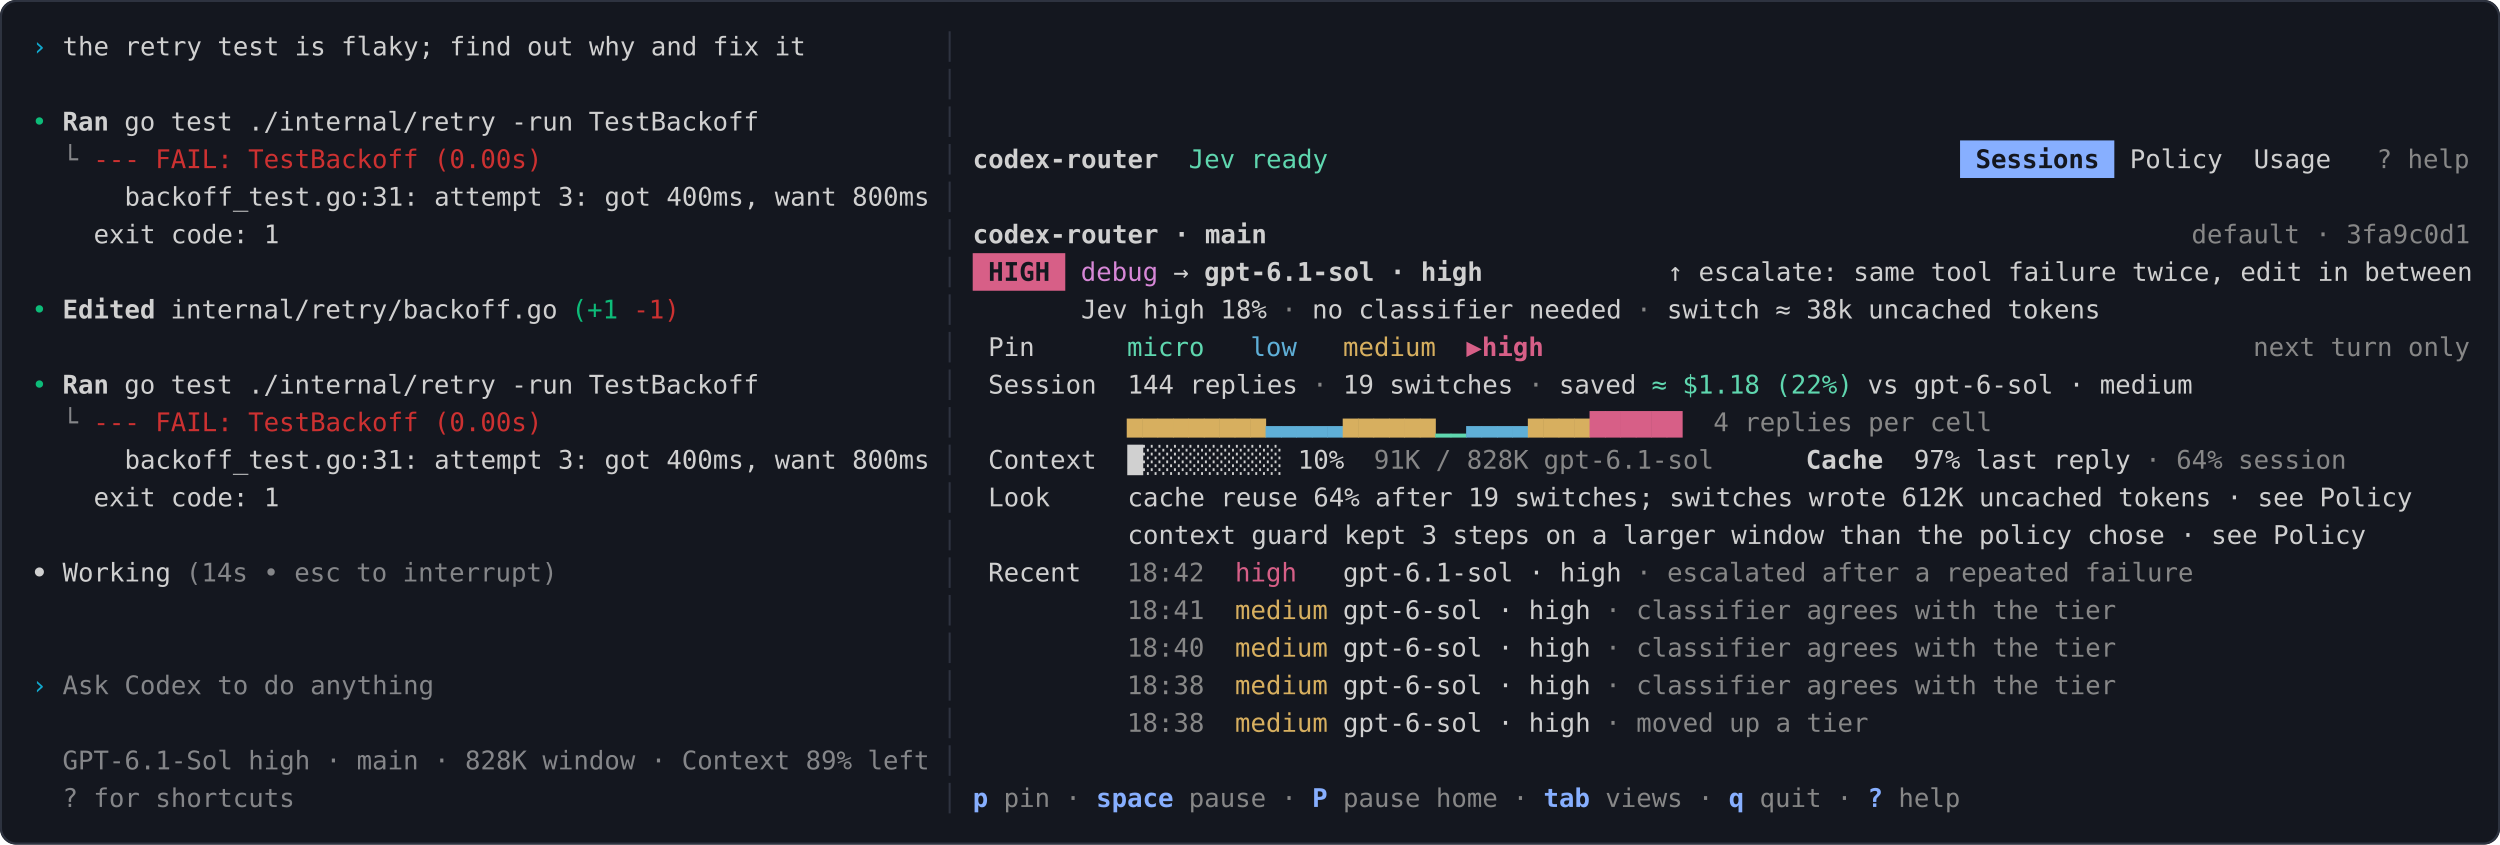
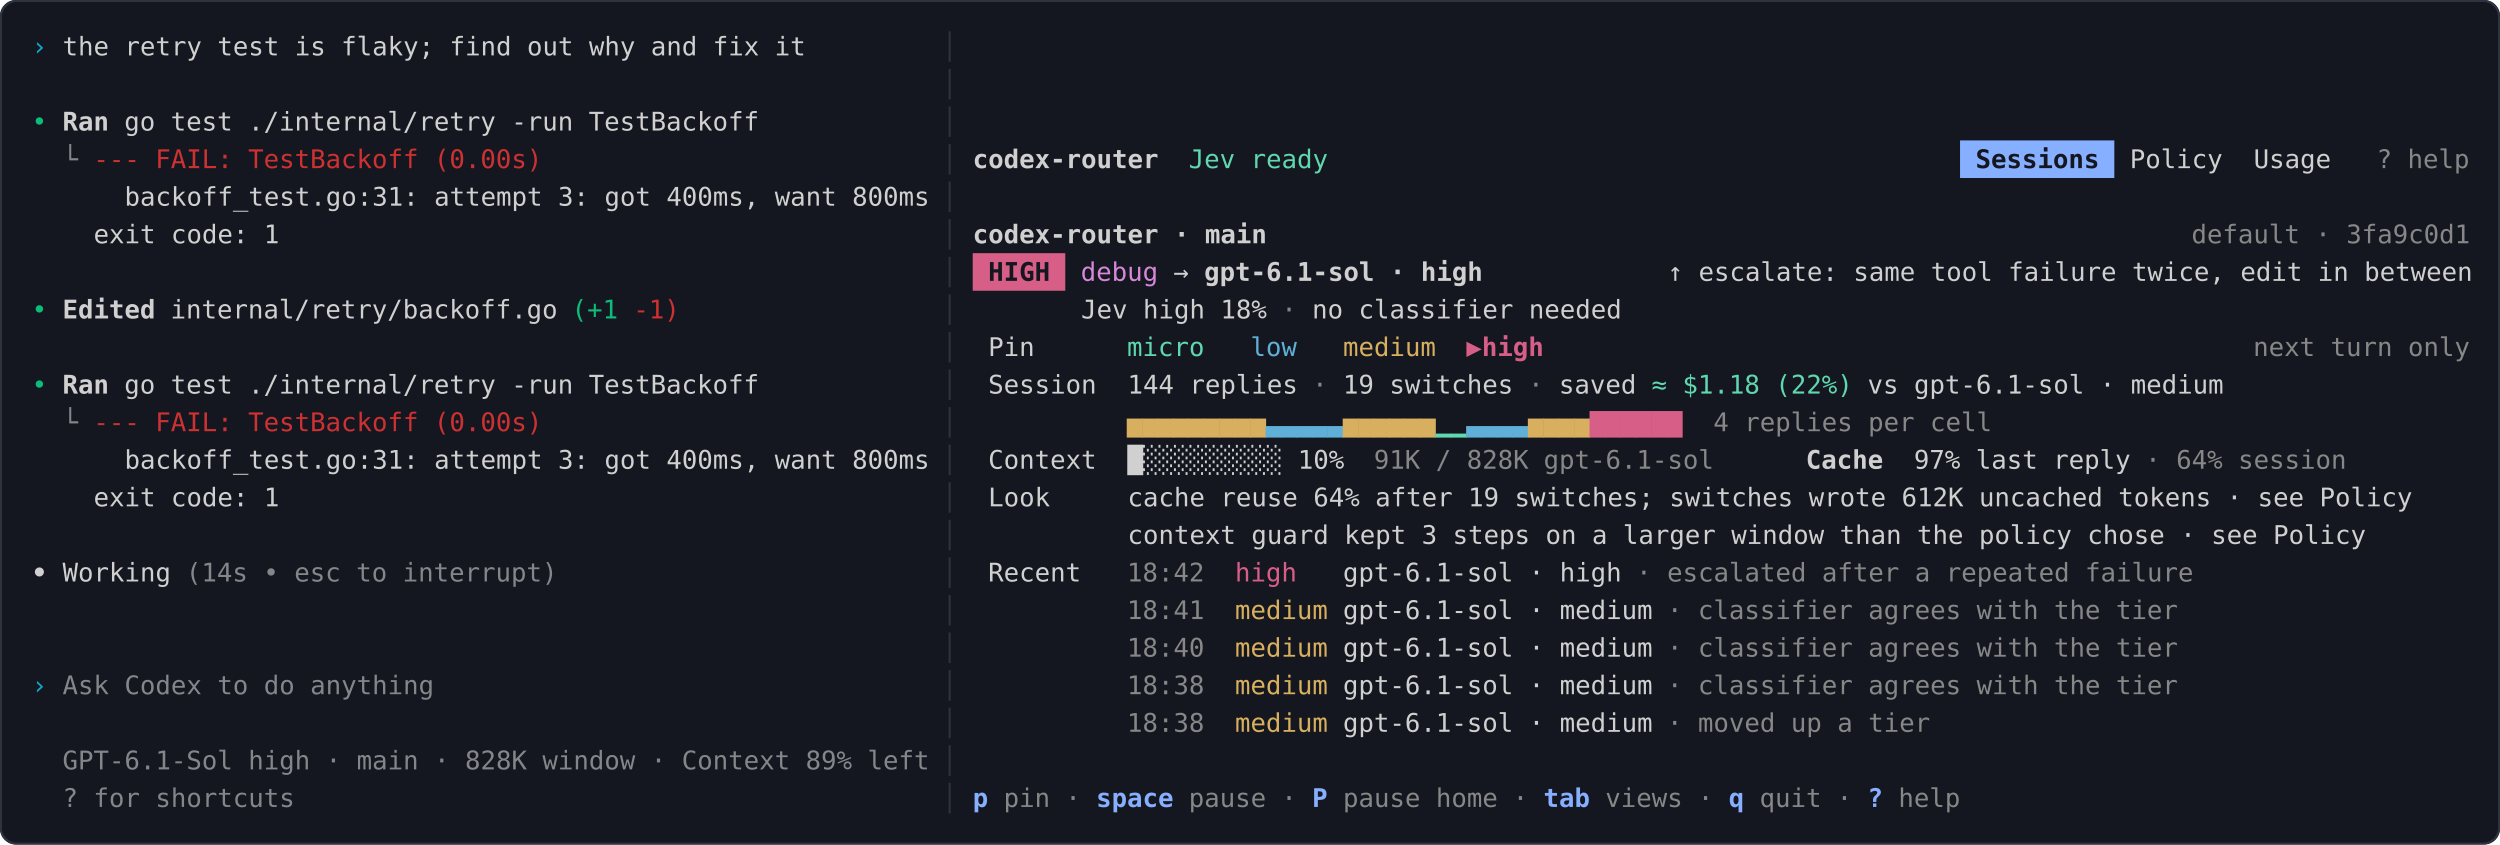
<svg xmlns="http://www.w3.org/2000/svg" viewBox="0 0 1264 427" width="1264" height="427" role="img" aria-labelledby="title desc">
  <style>text { font-family: ui-monospace, SFMono-Regular, Menlo, Consolas, 'DejaVu Sans Mono', monospace; font-size: 13px; }</style>
  <rect width="1264" height="427" rx="8" fill="#14171f" />
  <rect x="0.5" y="0.5" width="1263" height="426" rx="8" fill="none" stroke="#2e3340" />
  <text x="16.0" y="28.0" fill="#11a8cd" xml:space="preserve">›</text>
  <text x="23.8" y="28.0" fill="#d0d0d0" xml:space="preserve"> the retry test is flaky; find out why and fix it</text>
  <text x="468.4" y="28.0" fill="#2e3340" xml:space="preserve"> │ </text>
  <text x="468.4" y="47.0" fill="#2e3340" xml:space="preserve"> │ </text>
  <text x="16.0" y="66.0" fill="#0dbc79" xml:space="preserve">•</text>
  <text x="31.6" y="66.0" fill="#d0d0d0" font-weight="700" xml:space="preserve">Ran</text>
  <text x="55.0" y="66.0" fill="#d0d0d0" xml:space="preserve"> go test ./internal/retry -run TestBackoff</text>
  <text x="468.4" y="66.0" fill="#2e3340" xml:space="preserve"> │ </text>
  <text x="31.6" y="85.0" fill="#d0d0d0" opacity="0.6" xml:space="preserve">└</text>
  <text x="47.2" y="85.0" fill="#cd3131" xml:space="preserve">--- FAIL: TestBackoff (0.00s)</text>
  <text x="468.4" y="85.0" fill="#2e3340" xml:space="preserve"> │ </text>
  <text x="491.8" y="85.0" fill="#d0d0d0" font-weight="700" xml:space="preserve">codex-router</text>
  <text x="601.0" y="85.0" fill="#5fd7af" xml:space="preserve">Jev ready</text>
  <rect x="991.0" y="71.0" width="78.0" height="19" fill="#87afff" />
  <text x="991.0" y="85.0" fill="#14171f" font-weight="700" xml:space="preserve"> Sessions </text>
  <text x="1069.0" y="85.0" fill="#d0d0d0" xml:space="preserve"> Policy  Usage   </text>
  <text x="1201.6" y="85.0" fill="#878787" xml:space="preserve">? help</text>
  <text x="16.0" y="104.0" fill="#d0d0d0" xml:space="preserve">      backoff_test.go:31: attempt 3: got 400ms, want 800ms</text>
  <text x="468.4" y="104.0" fill="#2e3340" xml:space="preserve"> │ </text>
  <text x="16.0" y="123.0" fill="#d0d0d0" xml:space="preserve">    exit code: 1</text>
  <text x="468.4" y="123.0" fill="#2e3340" xml:space="preserve"> │ </text>
  <text x="491.8" y="123.0" fill="#d0d0d0" font-weight="700" xml:space="preserve">codex-router · main</text>
  <text x="1108.0" y="123.0" fill="#878787" xml:space="preserve">default · 3fa9c0d1</text>
  <text x="468.4" y="142.0" fill="#2e3340" xml:space="preserve"> │ </text>
  <rect x="491.8" y="128.0" width="46.8" height="19" fill="#d75f87" />
  <text x="491.8" y="142.0" fill="#14171f" font-weight="700" xml:space="preserve"> HIGH </text>
  <text x="546.4" y="142.0" fill="#d787d7" xml:space="preserve">debug</text>
  <text x="585.4" y="142.0" fill="#d0d0d0" xml:space="preserve"> → </text>
  <text x="608.8" y="142.0" fill="#d0d0d0" font-weight="700" xml:space="preserve">gpt-6.1-sol · high</text>
  <text x="749.2" y="142.0" fill="#d0d0d0" xml:space="preserve">            ↑ escalate: same tool failure twice, edit in between</text>
  <text x="16.0" y="161.0" fill="#0dbc79" xml:space="preserve">•</text>
  <text x="31.6" y="161.0" fill="#d0d0d0" font-weight="700" xml:space="preserve">Edited</text>
  <text x="78.4" y="161.0" fill="#d0d0d0" xml:space="preserve"> internal/retry/backoff.go </text>
  <text x="289.0" y="161.0" fill="#0dbc79" xml:space="preserve">(+1</text>
  <text x="320.2" y="161.0" fill="#cd3131" xml:space="preserve">-1)</text>
  <text x="468.4" y="161.0" fill="#2e3340" xml:space="preserve"> │ </text>
  <text x="491.8" y="161.0" fill="#d0d0d0" xml:space="preserve">       Jev high 18%</text>
  <text x="640.0" y="161.0" fill="#878787" xml:space="preserve"> · </text>
  <text x="663.4" y="161.0" fill="#d0d0d0" xml:space="preserve">no classifier needed</text>
-   <text x="819.4" y="161.0" fill="#878787" xml:space="preserve"> · </text>
-   <text x="842.8" y="161.0" fill="#d0d0d0" xml:space="preserve">switch ≈ 38k uncached tokens</text>
  <text x="468.4" y="180.0" fill="#2e3340" xml:space="preserve"> │ </text>
  <text x="491.8" y="180.0" fill="#d0d0d0" xml:space="preserve"> Pin     </text>
  <text x="562.0" y="180.0" fill="#5fd7af" xml:space="preserve"> micro  </text>
  <text x="624.4" y="180.0" fill="#5fafd7" xml:space="preserve"> low  </text>
  <text x="671.2" y="180.0" fill="#d7af5f" xml:space="preserve"> medium  </text>
  <text x="741.4" y="180.0" fill="#d75f87" font-weight="700" xml:space="preserve">▶high  </text>
  <text x="1139.2" y="180.0" fill="#878787" xml:space="preserve">next turn only</text>
  <text x="16.0" y="199.0" fill="#0dbc79" xml:space="preserve">•</text>
  <text x="31.6" y="199.0" fill="#d0d0d0" font-weight="700" xml:space="preserve">Ran</text>
  <text x="55.0" y="199.0" fill="#d0d0d0" xml:space="preserve"> go test ./internal/retry -run TestBackoff</text>
  <text x="468.4" y="199.0" fill="#2e3340" xml:space="preserve"> │ </text>
  <text x="491.8" y="199.0" fill="#d0d0d0" xml:space="preserve"> Session  144 replies</text>
  <text x="655.6" y="199.0" fill="#878787" xml:space="preserve"> · </text>
  <text x="679.0" y="199.0" fill="#d0d0d0" xml:space="preserve">19 switches</text>
  <text x="764.8" y="199.0" fill="#878787" xml:space="preserve"> · </text>
  <text x="788.2" y="199.0" fill="#d0d0d0" xml:space="preserve">saved </text>
  <text x="835.0" y="199.0" fill="#5fd7af" xml:space="preserve">≈ $1.18 (22%)</text>
-   <text x="936.4" y="199.0" fill="#d0d0d0" xml:space="preserve"> vs gpt-6-sol · medium</text>
+   <text x="936.4" y="199.0" fill="#d0d0d0" xml:space="preserve"> vs gpt-6.1-sol · medium</text>
  <text x="31.6" y="218.0" fill="#d0d0d0" opacity="0.6" xml:space="preserve">└</text>
  <text x="47.2" y="218.0" fill="#cd3131" xml:space="preserve">--- FAIL: TestBackoff (0.00s)</text>
  <text x="468.4" y="218.0" fill="#2e3340" xml:space="preserve"> │ </text>
  <text x="569.8" y="218.0" fill="#d7af5f" xml:space="preserve">▅</text>
  <text x="577.6" y="218.0" fill="#d7af5f" xml:space="preserve">▅</text>
  <text x="585.4" y="218.0" fill="#d7af5f" xml:space="preserve">▅</text>
  <text x="593.2" y="218.0" fill="#d7af5f" xml:space="preserve">▅</text>
  <text x="601.0" y="218.0" fill="#d7af5f" xml:space="preserve">▅</text>
  <text x="608.8" y="218.0" fill="#d7af5f" xml:space="preserve">▅</text>
  <text x="616.6" y="218.0" fill="#d7af5f" xml:space="preserve">▅</text>
  <text x="624.4" y="218.0" fill="#d7af5f" xml:space="preserve">▅</text>
  <text x="632.2" y="218.0" fill="#d7af5f" xml:space="preserve">▅</text>
  <text x="640.0" y="218.0" fill="#5fafd7" xml:space="preserve">▃</text>
  <text x="647.8" y="218.0" fill="#5fafd7" xml:space="preserve">▃</text>
  <text x="655.6" y="218.0" fill="#5fafd7" xml:space="preserve">▃</text>
  <text x="663.4" y="218.0" fill="#5fafd7" xml:space="preserve">▃</text>
  <text x="671.2" y="218.0" fill="#5fafd7" xml:space="preserve">▃</text>
  <text x="679.0" y="218.0" fill="#d7af5f" xml:space="preserve">▅</text>
  <text x="686.8" y="218.0" fill="#d7af5f" xml:space="preserve">▅</text>
  <text x="694.6" y="218.0" fill="#d7af5f" xml:space="preserve">▅</text>
  <text x="702.4" y="218.0" fill="#d7af5f" xml:space="preserve">▅</text>
  <text x="710.2" y="218.0" fill="#d7af5f" xml:space="preserve">▅</text>
  <text x="718.0" y="218.0" fill="#d7af5f" xml:space="preserve">▅</text>
  <text x="725.8" y="218.0" fill="#5fd7af" xml:space="preserve">▁</text>
  <text x="733.6" y="218.0" fill="#5fd7af" xml:space="preserve">▁</text>
  <text x="741.4" y="218.0" fill="#5fafd7" xml:space="preserve">▃</text>
  <text x="749.2" y="218.0" fill="#5fafd7" xml:space="preserve">▃</text>
  <text x="757.0" y="218.0" fill="#5fafd7" xml:space="preserve">▃</text>
  <text x="764.8" y="218.0" fill="#5fafd7" xml:space="preserve">▃</text>
  <text x="772.6" y="218.0" fill="#d7af5f" xml:space="preserve">▅</text>
  <text x="780.4" y="218.0" fill="#d7af5f" xml:space="preserve">▅</text>
  <text x="788.2" y="218.0" fill="#d7af5f" xml:space="preserve">▅</text>
  <text x="796.0" y="218.0" fill="#d7af5f" xml:space="preserve">▅</text>
  <text x="803.8" y="218.0" fill="#d75f87" xml:space="preserve">▇</text>
  <text x="811.6" y="218.0" fill="#d75f87" xml:space="preserve">▇</text>
  <text x="819.4" y="218.0" fill="#d75f87" xml:space="preserve">▇</text>
  <text x="827.2" y="218.0" fill="#d75f87" xml:space="preserve">▇</text>
  <text x="835.0" y="218.0" fill="#d75f87" xml:space="preserve">▇</text>
  <text x="842.8" y="218.0" fill="#d75f87" xml:space="preserve">▇</text>
  <text x="850.6" y="218.0" fill="#878787" xml:space="preserve">  4 replies per cell</text>
  <text x="16.0" y="237.0" fill="#d0d0d0" xml:space="preserve">      backoff_test.go:31: attempt 3: got 400ms, want 800ms</text>
  <text x="468.4" y="237.0" fill="#2e3340" xml:space="preserve"> │ </text>
  <text x="491.8" y="237.0" fill="#d0d0d0" xml:space="preserve"> Context  █░░░░░░░░░ 10%  </text>
  <text x="694.6" y="237.0" fill="#878787" xml:space="preserve">91K / 828K</text>
  <text x="772.6" y="237.0" fill="#878787" xml:space="preserve"> gpt-6.1-sol</text>
  <text x="913.0" y="237.0" fill="#d0d0d0" font-weight="700" xml:space="preserve">Cache</text>
  <text x="952.0" y="237.0" fill="#d0d0d0" xml:space="preserve">  97% last reply</text>
  <text x="1076.8" y="237.0" fill="#878787" xml:space="preserve"> · 64% session</text>
  <text x="16.0" y="256.0" fill="#d0d0d0" xml:space="preserve">    exit code: 1</text>
  <text x="468.4" y="256.0" fill="#2e3340" xml:space="preserve"> │ </text>
  <text x="491.8" y="256.0" fill="#d0d0d0" xml:space="preserve"> Look     cache reuse 64% after 19 switches; switches wrote 612K uncached tokens · see Policy</text>
  <text x="468.4" y="275.0" fill="#2e3340" xml:space="preserve"> │ </text>
  <text x="491.8" y="275.0" fill="#d0d0d0" xml:space="preserve">          context guard kept 3 steps on a larger window than the policy chose · see Policy</text>
  <text x="16.0" y="294.0" fill="#d0d0d0" font-weight="700" xml:space="preserve">•</text>
  <text x="23.8" y="294.0" fill="#d0d0d0" xml:space="preserve"> Working </text>
  <text x="94.0" y="294.0" fill="#d0d0d0" opacity="0.6" xml:space="preserve">(14s • esc to interrupt)</text>
  <text x="468.4" y="294.0" fill="#2e3340" xml:space="preserve"> │ </text>
  <text x="491.8" y="294.0" fill="#d0d0d0" xml:space="preserve"> Recent   </text>
  <text x="569.8" y="294.0" fill="#878787" xml:space="preserve">18:42  </text>
  <text x="624.4" y="294.0" fill="#d75f87" xml:space="preserve">high   </text>
  <text x="679.0" y="294.0" fill="#d0d0d0" xml:space="preserve">gpt-6.1-sol · high</text>
  <text x="819.4" y="294.0" fill="#878787" xml:space="preserve"> · escalated after a repeated failure</text>
  <text x="468.4" y="313.0" fill="#2e3340" xml:space="preserve"> │ </text>
  <text x="569.8" y="313.0" fill="#878787" xml:space="preserve">18:41  </text>
  <text x="624.4" y="313.0" fill="#d7af5f" xml:space="preserve">medium </text>
-   <text x="679.0" y="313.0" fill="#d0d0d0" xml:space="preserve">gpt-6-sol · high</text>
-   <text x="803.8" y="313.0" fill="#878787" xml:space="preserve"> · classifier agrees with the tier</text>
+   <text x="679.0" y="313.0" fill="#d0d0d0" xml:space="preserve">gpt-6.1-sol · medium</text>
+   <text x="835.0" y="313.0" fill="#878787" xml:space="preserve"> · classifier agrees with the tier</text>
  <text x="468.4" y="332.0" fill="#2e3340" xml:space="preserve"> │ </text>
  <text x="569.8" y="332.0" fill="#878787" xml:space="preserve">18:40  </text>
  <text x="624.4" y="332.0" fill="#d7af5f" xml:space="preserve">medium </text>
-   <text x="679.0" y="332.0" fill="#d0d0d0" xml:space="preserve">gpt-6-sol · high</text>
-   <text x="803.8" y="332.0" fill="#878787" xml:space="preserve"> · classifier agrees with the tier</text>
+   <text x="679.0" y="332.0" fill="#d0d0d0" xml:space="preserve">gpt-6.1-sol · medium</text>
+   <text x="835.0" y="332.0" fill="#878787" xml:space="preserve"> · classifier agrees with the tier</text>
  <text x="16.0" y="351.0" fill="#11a8cd" xml:space="preserve">›</text>
  <text x="31.6" y="351.0" fill="#d0d0d0" opacity="0.6" xml:space="preserve">Ask Codex to do anything</text>
  <text x="468.4" y="351.0" fill="#2e3340" xml:space="preserve"> │ </text>
  <text x="569.8" y="351.0" fill="#878787" xml:space="preserve">18:38  </text>
  <text x="624.4" y="351.0" fill="#d7af5f" xml:space="preserve">medium </text>
-   <text x="679.0" y="351.0" fill="#d0d0d0" xml:space="preserve">gpt-6-sol · high</text>
-   <text x="803.8" y="351.0" fill="#878787" xml:space="preserve"> · classifier agrees with the tier</text>
+   <text x="679.0" y="351.0" fill="#d0d0d0" xml:space="preserve">gpt-6.1-sol · medium</text>
+   <text x="835.0" y="351.0" fill="#878787" xml:space="preserve"> · classifier agrees with the tier</text>
  <text x="468.4" y="370.0" fill="#2e3340" xml:space="preserve"> │ </text>
  <text x="569.8" y="370.0" fill="#878787" xml:space="preserve">18:38  </text>
  <text x="624.4" y="370.0" fill="#d7af5f" xml:space="preserve">medium </text>
-   <text x="679.0" y="370.0" fill="#d0d0d0" xml:space="preserve">gpt-6-sol · high</text>
-   <text x="803.8" y="370.0" fill="#878787" xml:space="preserve"> · moved up a tier</text>
+   <text x="679.0" y="370.0" fill="#d0d0d0" xml:space="preserve">gpt-6.1-sol · medium</text>
+   <text x="835.0" y="370.0" fill="#878787" xml:space="preserve"> · moved up a tier</text>
  <text x="31.6" y="389.0" fill="#d0d0d0" opacity="0.6" xml:space="preserve">GPT-6.1-Sol high · main · 828K window · Context 89% left</text>
  <text x="468.4" y="389.0" fill="#2e3340" xml:space="preserve"> │ </text>
  <text x="31.6" y="408.0" fill="#d0d0d0" opacity="0.6" xml:space="preserve">? for shortcuts</text>
  <text x="468.4" y="408.0" fill="#2e3340" xml:space="preserve"> │ </text>
  <text x="491.8" y="408.0" fill="#87afff" font-weight="700" xml:space="preserve">p</text>
  <text x="499.6" y="408.0" fill="#878787" xml:space="preserve"> pin</text>
  <text x="530.8" y="408.0" fill="#878787" xml:space="preserve"> · </text>
  <text x="554.2" y="408.0" fill="#87afff" font-weight="700" xml:space="preserve">space</text>
  <text x="593.2" y="408.0" fill="#878787" xml:space="preserve"> pause</text>
  <text x="640.0" y="408.0" fill="#878787" xml:space="preserve"> · </text>
  <text x="663.4" y="408.0" fill="#87afff" font-weight="700" xml:space="preserve">P</text>
  <text x="671.2" y="408.0" fill="#878787" xml:space="preserve"> pause home</text>
  <text x="757.0" y="408.0" fill="#878787" xml:space="preserve"> · </text>
  <text x="780.4" y="408.0" fill="#87afff" font-weight="700" xml:space="preserve">tab</text>
  <text x="803.8" y="408.0" fill="#878787" xml:space="preserve"> views</text>
  <text x="850.6" y="408.0" fill="#878787" xml:space="preserve"> · </text>
  <text x="874.0" y="408.0" fill="#87afff" font-weight="700" xml:space="preserve">q</text>
  <text x="881.8" y="408.0" fill="#878787" xml:space="preserve"> quit</text>
  <text x="920.8" y="408.0" fill="#878787" xml:space="preserve"> · </text>
  <text x="944.2" y="408.0" fill="#87afff" font-weight="700" xml:space="preserve">?</text>
  <text x="952.0" y="408.0" fill="#878787" xml:space="preserve"> help</text>
</svg>
